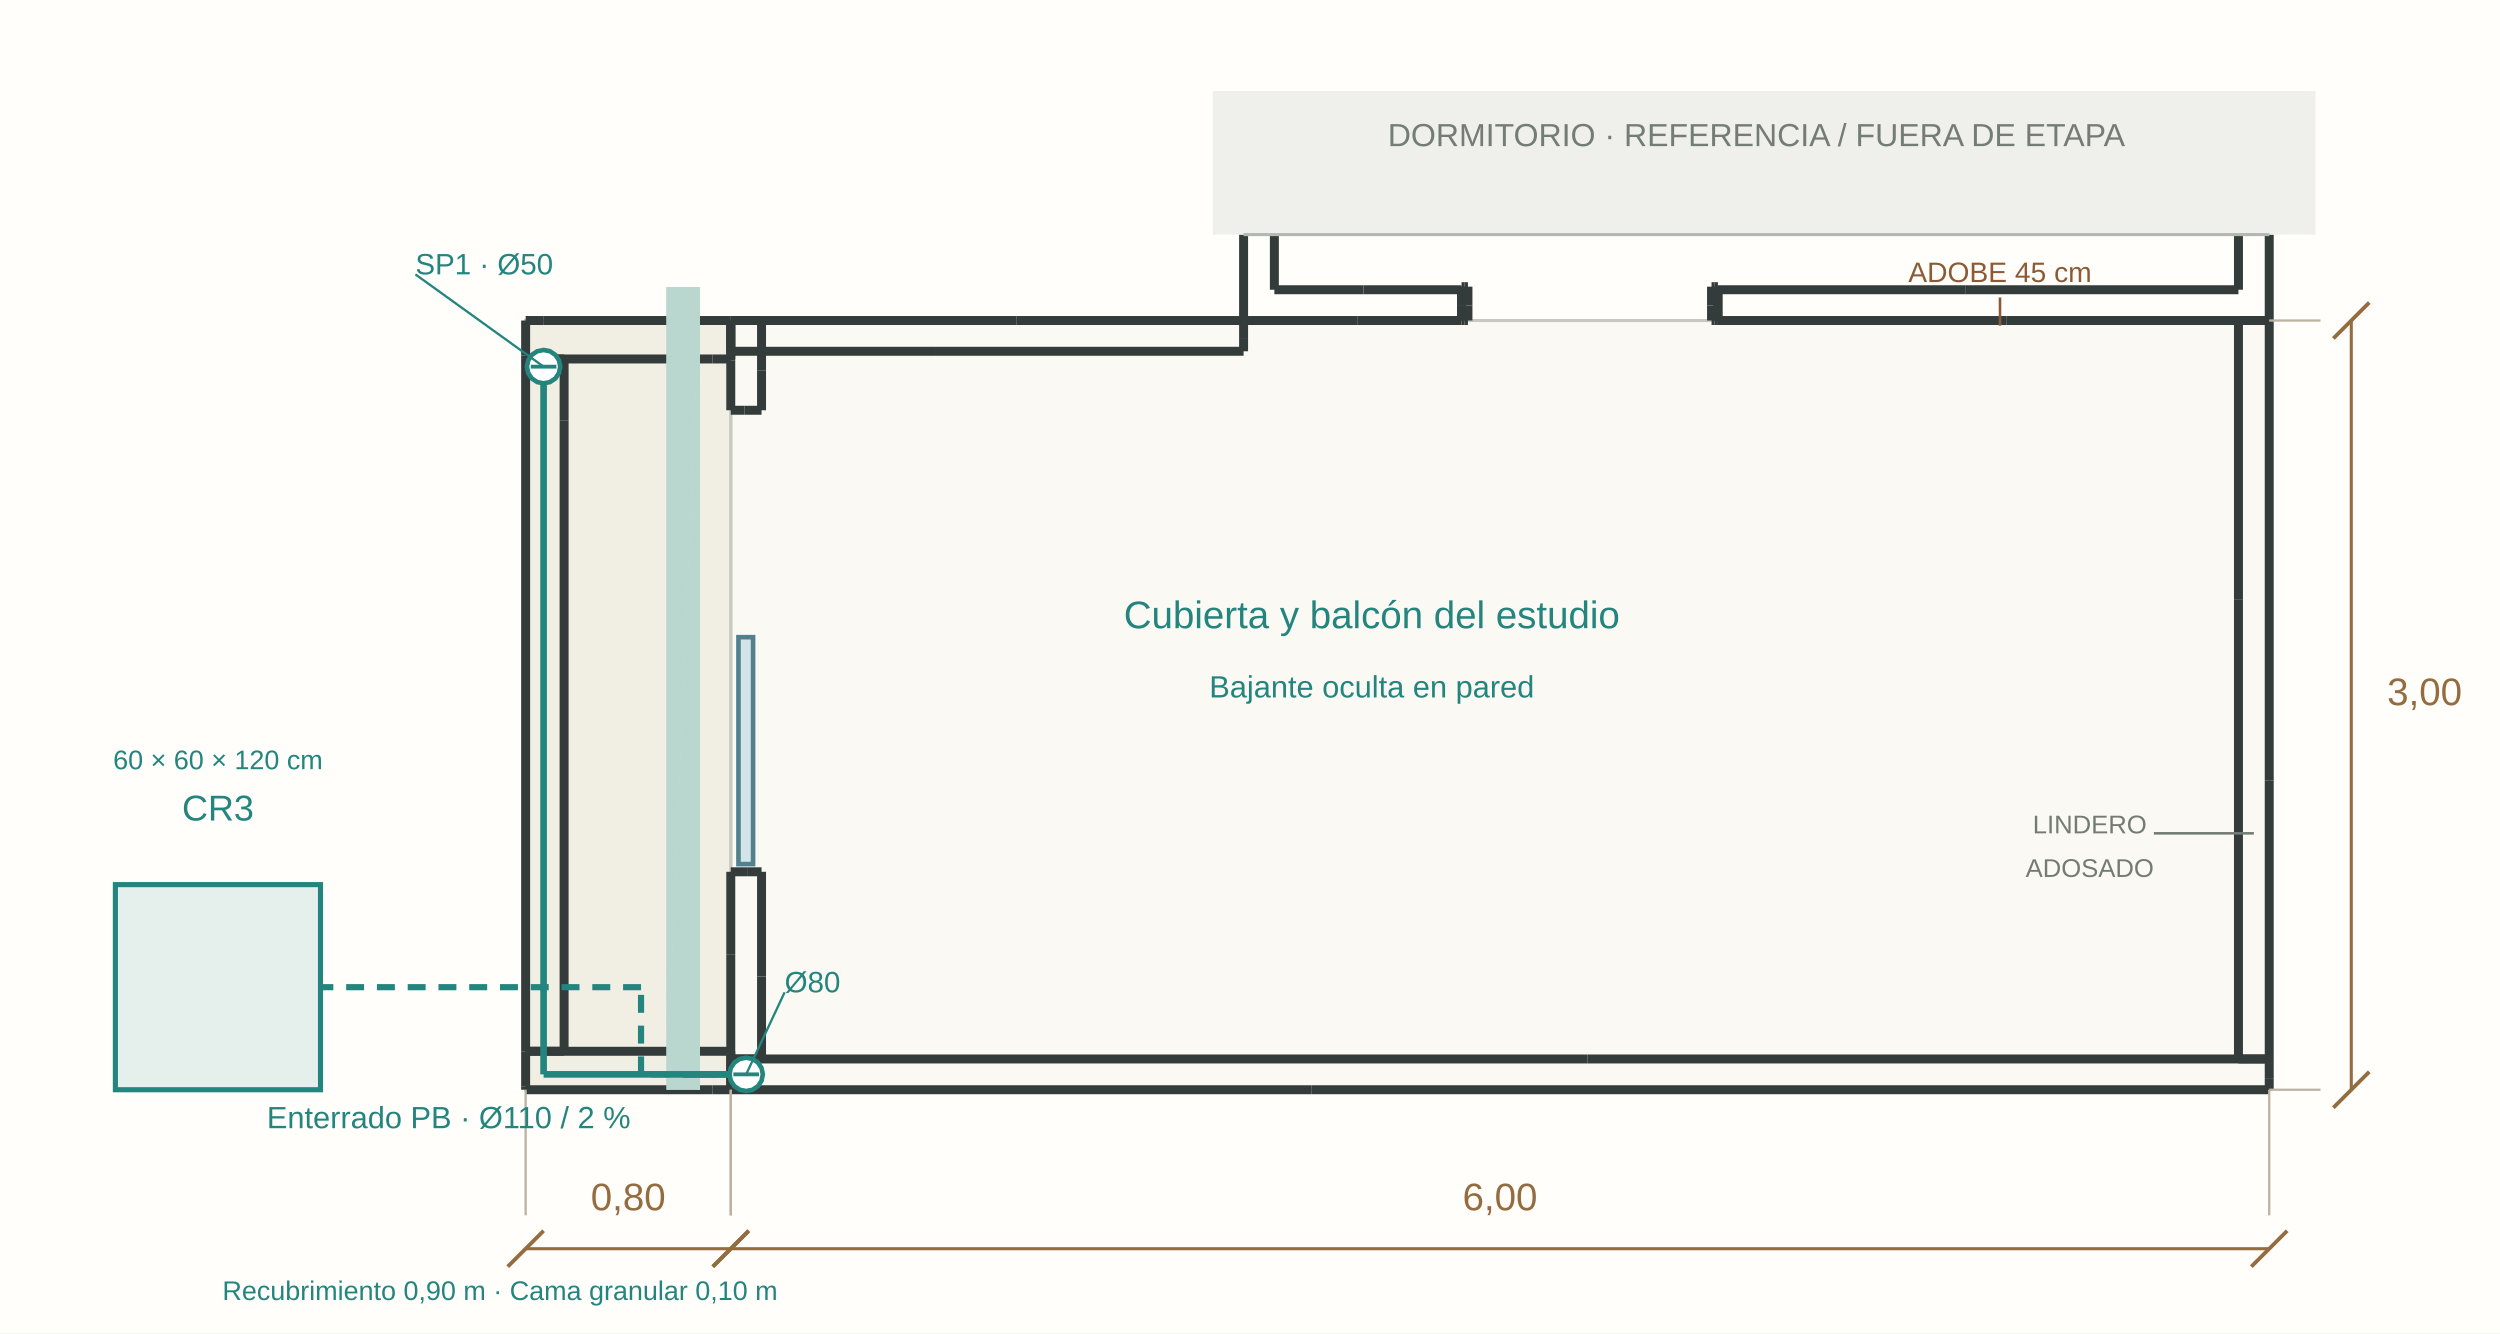
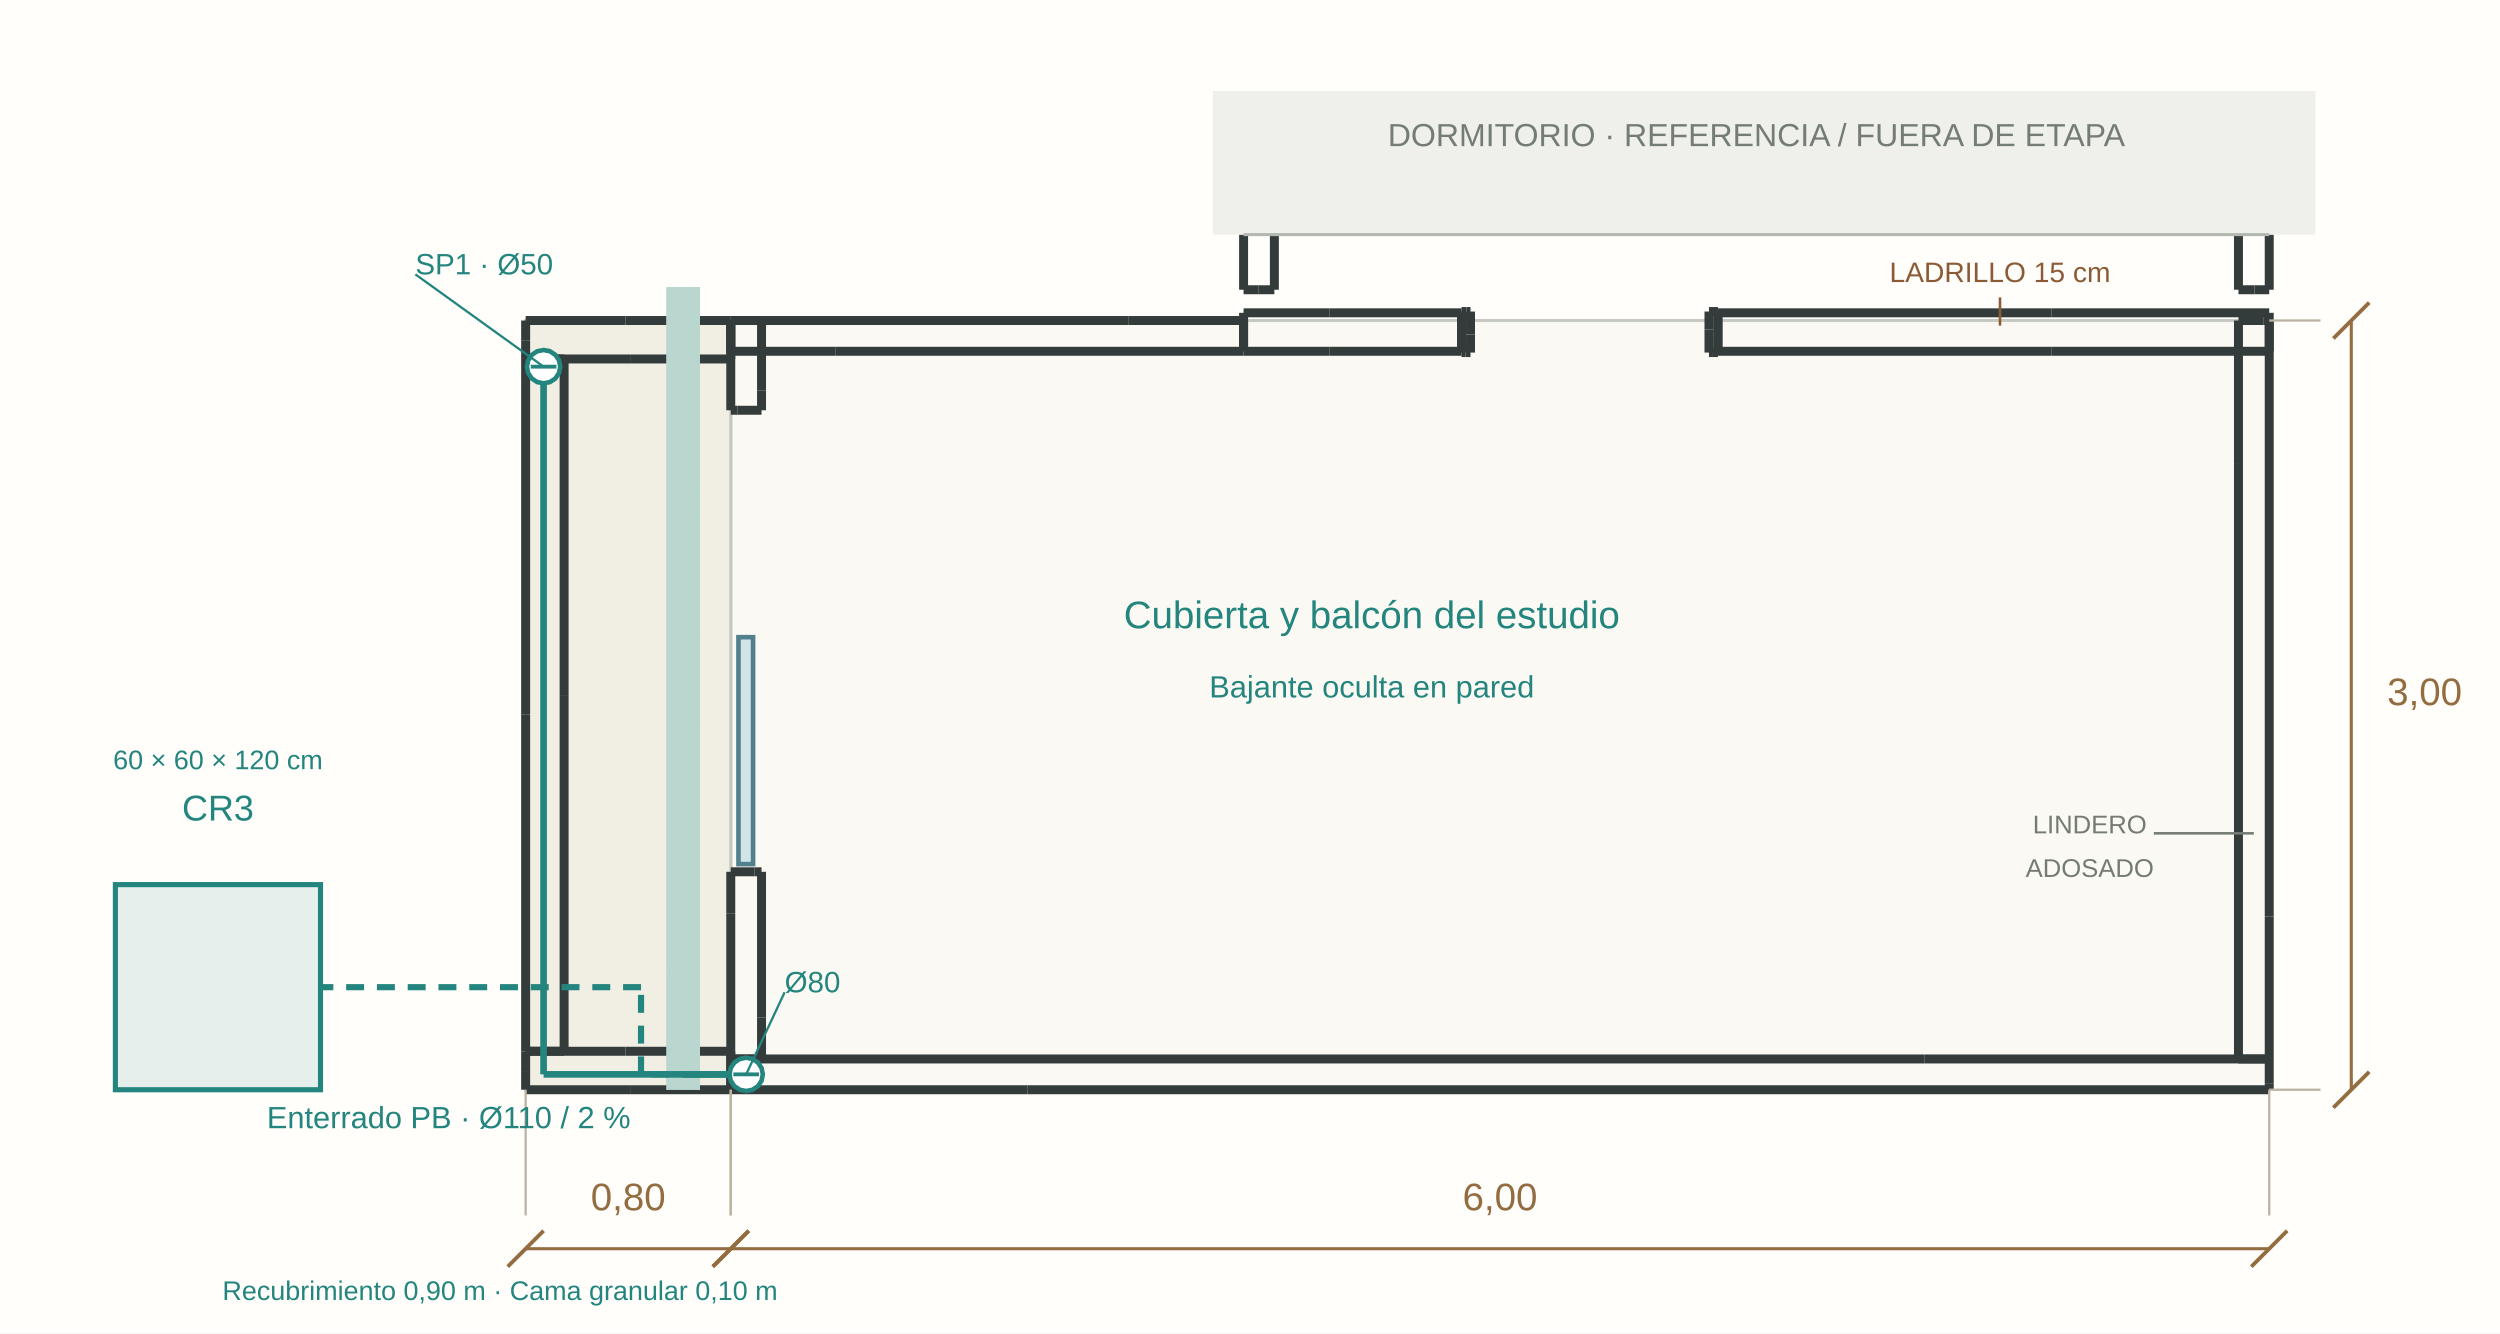
<svg xmlns="http://www.w3.org/2000/svg" viewBox="0 0 780.0 416.0" role="img" aria-label="Estudio y balcón · Lluvia y bajante hasta CR3">
  <rect width="100%" height="100%" fill="#fffefb" />
  <polygon points="228.0,340.0 708.0,340.0 708.0,100.0 228.0,100.0" fill="#fbf9f3" stroke="#c7c9c3" stroke-width="0.96" />
  <polygon points="164.0,340.0 228.0,340.0 228.0,100.0 164.0,100.0" fill="#f1eee4" stroke="#c7c9c3" stroke-width="0.96" />
-   <polyline points="456.0,95.429 456.0,90.4" fill="none" stroke="#343c3b" stroke-width="2.8" />
-   <polyline points="456.0,100.0 456.0,95.429" fill="none" stroke="#343c3b" stroke-width="2.8" />
-   <polyline points="456.0,90.4 425.41,90.4" fill="none" stroke="#343c3b" stroke-width="2.8" />
-   <polyline points="425.41,90.4 397.6,90.4" fill="none" stroke="#343c3b" stroke-width="2.8" />
-   <polyline points="456.0,100.0 423.619,100.0" fill="none" stroke="#343c3b" stroke-width="2.8" />
-   <polyline points="423.619,100.0 388.0,100.0" fill="none" stroke="#343c3b" stroke-width="2.8" />
+   <polyline points="397.6,90.4 392.571,90.4" fill="none" stroke="#343c3b" stroke-width="2.8" />
+   <polyline points="392.571,90.4 388.0,90.4" fill="none" stroke="#343c3b" stroke-width="2.8" />
+   <polyline points="388.0,-253.857 388.0,-312.0" fill="none" stroke="#343c3b" stroke-width="2.8" />
+   <polyline points="388.0,-238.0 388.0,-253.857" fill="none" stroke="#343c3b" stroke-width="2.8" />
+   <polyline points="388.0,49.229 388.0,38.0" fill="none" stroke="#343c3b" stroke-width="2.8" />
+   <polyline points="388.0,90.4 388.0,49.229" fill="none" stroke="#343c3b" stroke-width="2.8" />
  <polyline points="397.6,-253.857 397.6,-312.0" fill="none" stroke="#343c3b" stroke-width="2.8" />
  <polyline points="397.6,-238.0 397.6,-253.857" fill="none" stroke="#343c3b" stroke-width="2.8" />
  <polyline points="397.6,49.229 397.6,38.0" fill="none" stroke="#343c3b" stroke-width="2.8" />
  <polyline points="397.6,90.4 397.6,49.229" fill="none" stroke="#343c3b" stroke-width="2.8" />
+   <polyline points="395.326,38.0 388.0,38.0" fill="none" stroke="#343c3b" stroke-width="2.8" />
+   <polyline points="397.6,38.0 395.326,38.0" fill="none" stroke="#343c3b" stroke-width="2.8" />
  <polyline points="393.029,-312.0 388.0,-312.0" fill="none" stroke="#343c3b" stroke-width="2.8" />
  <polyline points="397.6,-312.0 393.029,-312.0" fill="none" stroke="#343c3b" stroke-width="2.8" />
-   <polyline points="388.0,-253.857 388.0,-312.0" fill="none" stroke="#343c3b" stroke-width="2.8" />
-   <polyline points="388.0,-238.0 388.0,-253.857" fill="none" stroke="#343c3b" stroke-width="2.8" />
-   <polyline points="388.0,51.286 388.0,38.0" fill="none" stroke="#343c3b" stroke-width="2.8" />
-   <polyline points="388.0,100.0 388.0,51.286" fill="none" stroke="#343c3b" stroke-width="2.8" />
  <polyline points="390.274,-238.0 388.0,-238.0" fill="none" stroke="#343c3b" stroke-width="2.8" />
  <polyline points="397.6,-238.0 390.274,-238.0" fill="none" stroke="#343c3b" stroke-width="2.8" />
-   <polyline points="395.326,38.0 388.0,38.0" fill="none" stroke="#343c3b" stroke-width="2.8" />
-   <polyline points="397.6,38.0 395.326,38.0" fill="none" stroke="#343c3b" stroke-width="2.8" />
-   <polyline points="393.029,-384.0 388.0,-384.0" fill="none" stroke="#343c3b" stroke-width="2.8" />
-   <polyline points="397.6,-384.0 393.029,-384.0" fill="none" stroke="#343c3b" stroke-width="2.8" />
-   <polyline points="397.6,-384.0 397.6,-460.686" fill="none" stroke="#343c3b" stroke-width="2.8" />
-   <polyline points="397.6,-460.686 397.6,-530.4" fill="none" stroke="#343c3b" stroke-width="2.8" />
-   <polyline points="555.162,-530.4 397.6,-530.4" fill="none" stroke="#343c3b" stroke-width="2.8" />
-   <polyline points="698.4,-530.4 555.162,-530.4" fill="none" stroke="#343c3b" stroke-width="2.8" />
+   <polyline points="703.429,90.4 698.4,90.4" fill="none" stroke="#343c3b" stroke-width="2.8" />
+   <polyline points="708.0,90.4 703.429,90.4" fill="none" stroke="#343c3b" stroke-width="2.8" />
+   <polyline points="708.0,90.4 708.0,-239.81" fill="none" stroke="#343c3b" stroke-width="2.8" />
+   <polyline points="708.0,-239.81 708.0,-540.0" fill="none" stroke="#343c3b" stroke-width="2.8" />
  <polyline points="698.4,90.4 698.4,-205.219" fill="none" stroke="#343c3b" stroke-width="2.8" />
  <polyline points="698.4,-205.219 698.4,-530.4" fill="none" stroke="#343c3b" stroke-width="2.8" />
-   <polyline points="698.4,90.4 613.333,90.4" fill="none" stroke="#343c3b" stroke-width="2.8" />
-   <polyline points="613.333,90.4 536.0,90.4" fill="none" stroke="#343c3b" stroke-width="2.8" />
-   <polyline points="536.0,94.971 536.0,90.4" fill="none" stroke="#343c3b" stroke-width="2.8" />
-   <polyline points="536.0,100.0 536.0,94.971" fill="none" stroke="#343c3b" stroke-width="2.8" />
-   <polyline points="708.0,100.0 626.095,100.0" fill="none" stroke="#343c3b" stroke-width="2.8" />
-   <polyline points="626.095,100.0 536.0,100.0" fill="none" stroke="#343c3b" stroke-width="2.8" />
-   <polyline points="708.0,-235.238 708.0,-540.0" fill="none" stroke="#343c3b" stroke-width="2.8" />
-   <polyline points="708.0,100.0 708.0,-235.238" fill="none" stroke="#343c3b" stroke-width="2.8" />
  <polyline points="388.0,-540.0 555.619,-540.0" fill="none" stroke="#343c3b" stroke-width="2.8" />
  <polyline points="708.0,-540.0 555.619,-540.0" fill="none" stroke="#343c3b" stroke-width="2.8" />
+   <polyline points="698.4,-530.4 555.162,-530.4" fill="none" stroke="#343c3b" stroke-width="2.8" />
+   <polyline points="555.162,-530.4 397.6,-530.4" fill="none" stroke="#343c3b" stroke-width="2.8" />
+   <polyline points="388.0,-458.286 388.0,-540.0" fill="none" stroke="#343c3b" stroke-width="2.8" />
  <polyline points="388.0,-384.0 388.0,-458.286" fill="none" stroke="#343c3b" stroke-width="2.8" />
-   <polyline points="388.0,-458.286 388.0,-540.0" fill="none" stroke="#343c3b" stroke-width="2.8" />
-   <polyline points="456.0,95.313 456.0,89.44" fill="none" stroke="#343c3b" stroke-width="2.8" />
-   <polyline points="456.0,100.0 456.0,95.313" fill="none" stroke="#343c3b" stroke-width="2.8" />
-   <polyline points="458.0,95.313 458.0,89.44" fill="none" stroke="#343c3b" stroke-width="2.8" />
-   <polyline points="458.0,100.0 458.0,95.313" fill="none" stroke="#343c3b" stroke-width="2.8" />
-   <polyline points="458.0,100.0 456.888,100.0" fill="none" stroke="#343c3b" stroke-width="2.8" />
-   <polyline points="456.888,100.0 456.0,100.0" fill="none" stroke="#343c3b" stroke-width="2.8" />
-   <polyline points="458.0,89.44 456.888,89.44" fill="none" stroke="#343c3b" stroke-width="2.8" />
-   <polyline points="456.888,89.44 456.0,89.44" fill="none" stroke="#343c3b" stroke-width="2.8" />
-   <polyline points="534.0,95.313 534.0,89.44" fill="none" stroke="#343c3b" stroke-width="2.8" />
-   <polyline points="534.0,100.0 534.0,95.313" fill="none" stroke="#343c3b" stroke-width="2.8" />
-   <polyline points="536.0,95.313 536.0,89.44" fill="none" stroke="#343c3b" stroke-width="2.8" />
-   <polyline points="536.0,100.0 536.0,95.313" fill="none" stroke="#343c3b" stroke-width="2.8" />
-   <polyline points="536.0,100.0 534.888,100.0" fill="none" stroke="#343c3b" stroke-width="2.8" />
-   <polyline points="534.888,100.0 534.0,100.0" fill="none" stroke="#343c3b" stroke-width="2.8" />
-   <polyline points="536.0,89.44 534.888,89.44" fill="none" stroke="#343c3b" stroke-width="2.8" />
-   <polyline points="534.888,89.44 534.0,89.44" fill="none" stroke="#343c3b" stroke-width="2.8" />
-   <polyline points="176.0,328.0 174.938,328.0" fill="none" stroke="#343c3b" stroke-width="2.8" />
-   <polyline points="174.938,328.0 164.0,328.0" fill="none" stroke="#343c3b" stroke-width="2.8" />
-   <polyline points="176.0,112.0 176.0,131.115" fill="none" stroke="#343c3b" stroke-width="2.8" />
-   <polyline points="176.0,131.115 176.0,328.0" fill="none" stroke="#343c3b" stroke-width="2.8" />
-   <polyline points="164.0,112.0 165.062,112.0" fill="none" stroke="#343c3b" stroke-width="2.8" />
-   <polyline points="165.062,112.0 176.0,112.0" fill="none" stroke="#343c3b" stroke-width="2.8" />
-   <polyline points="164.0,328.0 164.0,308.885" fill="none" stroke="#343c3b" stroke-width="2.8" />
-   <polyline points="164.0,308.885 164.0,112.0" fill="none" stroke="#343c3b" stroke-width="2.8" />
-   <polyline points="228.0,340.0 222.336,340.0" fill="none" stroke="#343c3b" stroke-width="2.8" />
-   <polyline points="222.336,340.0 164.0,340.0" fill="none" stroke="#343c3b" stroke-width="2.8" />
-   <polyline points="228.0,328.0 228.0,329.062" fill="none" stroke="#343c3b" stroke-width="2.8" />
-   <polyline points="228.0,329.062 228.0,340.0" fill="none" stroke="#343c3b" stroke-width="2.8" />
-   <polyline points="164.0,328.0 169.664,328.0" fill="none" stroke="#343c3b" stroke-width="2.8" />
-   <polyline points="169.664,328.0 228.0,328.0" fill="none" stroke="#343c3b" stroke-width="2.8" />
-   <polyline points="164.0,340.0 164.0,338.938" fill="none" stroke="#343c3b" stroke-width="2.8" />
-   <polyline points="164.0,338.938 164.0,328.0" fill="none" stroke="#343c3b" stroke-width="2.8" />
-   <polyline points="228.0,112.0 222.336,112.0" fill="none" stroke="#343c3b" stroke-width="2.8" />
-   <polyline points="222.336,112.0 164.0,112.0" fill="none" stroke="#343c3b" stroke-width="2.8" />
-   <polyline points="228.0,100.0 228.0,101.062" fill="none" stroke="#343c3b" stroke-width="2.8" />
-   <polyline points="228.0,101.062 228.0,112.0" fill="none" stroke="#343c3b" stroke-width="2.8" />
-   <polyline points="164.0,100.0 169.664,100.0" fill="none" stroke="#343c3b" stroke-width="2.8" />
-   <polyline points="169.664,100.0 228.0,100.0" fill="none" stroke="#343c3b" stroke-width="2.8" />
-   <polyline points="164.0,112.0 164.0,110.938" fill="none" stroke="#343c3b" stroke-width="2.8" />
-   <polyline points="164.0,110.938 164.0,100.0" fill="none" stroke="#343c3b" stroke-width="2.8" />
-   <polyline points="708.0,340.0 409.132,340.0" fill="none" stroke="#343c3b" stroke-width="2.8" />
-   <polyline points="409.132,340.0 228.0,340.0" fill="none" stroke="#343c3b" stroke-width="2.8" />
-   <polyline points="708.0,330.4 708.0,336.377" fill="none" stroke="#343c3b" stroke-width="2.8" />
-   <polyline points="708.0,336.377 708.0,340.0" fill="none" stroke="#343c3b" stroke-width="2.8" />
-   <polyline points="228.0,330.4 495.25,330.4" fill="none" stroke="#343c3b" stroke-width="2.8" />
-   <polyline points="495.25,330.4 708.0,330.4" fill="none" stroke="#343c3b" stroke-width="2.8" />
-   <polyline points="228.0,340.0 228.0,334.655" fill="none" stroke="#343c3b" stroke-width="2.8" />
-   <polyline points="228.0,334.655 228.0,330.4" fill="none" stroke="#343c3b" stroke-width="2.8" />
-   <polyline points="708.0,330.4 702.023,330.4" fill="none" stroke="#343c3b" stroke-width="2.8" />
-   <polyline points="702.023,330.4 698.4,330.4" fill="none" stroke="#343c3b" stroke-width="2.8" />
-   <polyline points="708.0,100.0 708.0,243.457" fill="none" stroke="#343c3b" stroke-width="2.8" />
-   <polyline points="708.0,243.457 708.0,330.4" fill="none" stroke="#343c3b" stroke-width="2.8" />
-   <polyline points="698.4,100.0 704.377,100.0" fill="none" stroke="#343c3b" stroke-width="2.8" />
-   <polyline points="704.377,100.0 708.0,100.0" fill="none" stroke="#343c3b" stroke-width="2.8" />
-   <polyline points="698.4,330.4 698.4,186.943" fill="none" stroke="#343c3b" stroke-width="2.8" />
-   <polyline points="698.4,186.943 698.4,100.0" fill="none" stroke="#343c3b" stroke-width="2.8" />
-   <polyline points="237.6,330.4 232.228,330.4" fill="none" stroke="#343c3b" stroke-width="2.8" />
-   <polyline points="232.228,330.4 228.0,330.4" fill="none" stroke="#343c3b" stroke-width="2.8" />
-   <polyline points="237.6,272.0 237.6,304.682" fill="none" stroke="#343c3b" stroke-width="2.8" />
-   <polyline points="237.6,304.682 237.6,330.4" fill="none" stroke="#343c3b" stroke-width="2.8" />
-   <polyline points="228.0,272.0 233.345,272.0" fill="none" stroke="#343c3b" stroke-width="2.8" />
-   <polyline points="233.345,272.0 237.6,272.0" fill="none" stroke="#343c3b" stroke-width="2.8" />
-   <polyline points="228.0,330.4 228.0,297.885" fill="none" stroke="#343c3b" stroke-width="2.8" />
-   <polyline points="228.0,297.885 228.0,272.0" fill="none" stroke="#343c3b" stroke-width="2.8" />
-   <polyline points="237.6,128.0 232.228,128.0" fill="none" stroke="#343c3b" stroke-width="2.8" />
-   <polyline points="232.228,128.0 228.0,128.0" fill="none" stroke="#343c3b" stroke-width="2.8" />
-   <polyline points="237.6,100.0 237.6,115.669" fill="none" stroke="#343c3b" stroke-width="2.8" />
-   <polyline points="237.6,115.669 237.6,128.0" fill="none" stroke="#343c3b" stroke-width="2.8" />
-   <polyline points="228.0,100.0 233.345,100.0" fill="none" stroke="#343c3b" stroke-width="2.8" />
-   <polyline points="233.345,100.0 237.6,100.0" fill="none" stroke="#343c3b" stroke-width="2.8" />
-   <polyline points="228.0,128.0 228.0,112.41" fill="none" stroke="#343c3b" stroke-width="2.8" />
-   <polyline points="228.0,112.41 228.0,100.0" fill="none" stroke="#343c3b" stroke-width="2.8" />
-   <polyline points="388.0,109.6 292.026,109.6" fill="none" stroke="#343c3b" stroke-width="2.8" />
-   <polyline points="292.026,109.6 228.0,109.6" fill="none" stroke="#343c3b" stroke-width="2.8" />
-   <polyline points="388.0,100.0 388.0,105.758" fill="none" stroke="#343c3b" stroke-width="2.8" />
-   <polyline points="388.0,105.758 388.0,109.6" fill="none" stroke="#343c3b" stroke-width="2.8" />
-   <polyline points="228.0,100.0 317.083,100.0" fill="none" stroke="#343c3b" stroke-width="2.8" />
-   <polyline points="317.083,100.0 388.0,100.0" fill="none" stroke="#343c3b" stroke-width="2.8" />
-   <polyline points="228.0,109.6 228.0,104.255" fill="none" stroke="#343c3b" stroke-width="2.8" />
-   <polyline points="228.0,104.255 228.0,100.0" fill="none" stroke="#343c3b" stroke-width="2.8" />
+   <polyline points="397.6,-460.686 397.6,-530.4" fill="none" stroke="#343c3b" stroke-width="2.8" />
+   <polyline points="397.6,-384.0 397.6,-460.686" fill="none" stroke="#343c3b" stroke-width="2.8" />
+   <polyline points="392.571,-384.0 388.0,-384.0" fill="none" stroke="#343c3b" stroke-width="2.8" />
+   <polyline points="397.6,-384.0 392.571,-384.0" fill="none" stroke="#343c3b" stroke-width="2.8" />
+   <polyline points="388.0,105.677 388.0,97.6" fill="none" stroke="#343c3b" stroke-width="2.8" />
+   <polyline points="388.0,109.6 388.0,105.677" fill="none" stroke="#343c3b" stroke-width="2.8" />
+   <polyline points="456.0,109.6 414.884,109.6" fill="none" stroke="#343c3b" stroke-width="2.8" />
+   <polyline points="414.884,109.6 388.0,109.6" fill="none" stroke="#343c3b" stroke-width="2.8" />
+   <polyline points="640.0,109.6 536.0,109.6" fill="none" stroke="#343c3b" stroke-width="2.8" />
+   <polyline points="708.0,109.6 640.0,109.6" fill="none" stroke="#343c3b" stroke-width="2.8" />
+   <polyline points="456.0,97.6 414.884,97.6" fill="none" stroke="#343c3b" stroke-width="2.8" />
+   <polyline points="414.884,97.6 388.0,97.6" fill="none" stroke="#343c3b" stroke-width="2.8" />
+   <polyline points="536.0,97.6 640.0,97.6" fill="none" stroke="#343c3b" stroke-width="2.8" />
+   <polyline points="708.0,97.6 640.0,97.6" fill="none" stroke="#343c3b" stroke-width="2.8" />
+   <polyline points="456.0,109.6 456.0,102.344" fill="none" stroke="#343c3b" stroke-width="2.8" />
+   <polyline points="456.0,102.344 456.0,97.6" fill="none" stroke="#343c3b" stroke-width="2.8" />
+   <polyline points="536.0,109.6 536.0,102.344" fill="none" stroke="#343c3b" stroke-width="2.8" />
+   <polyline points="536.0,102.344 536.0,97.6" fill="none" stroke="#343c3b" stroke-width="2.8" />
+   <polyline points="708.0,105.677 708.0,97.6" fill="none" stroke="#343c3b" stroke-width="2.8" />
+   <polyline points="708.0,109.6 708.0,105.677" fill="none" stroke="#343c3b" stroke-width="2.8" />
+   <polyline points="458.8,110.0 457.236,110.0" fill="none" stroke="#343c3b" stroke-width="2.8" />
+   <polyline points="457.236,110.0 456.0,110.0" fill="none" stroke="#343c3b" stroke-width="2.8" />
+   <polyline points="458.8,97.2 458.8,104.349" fill="none" stroke="#343c3b" stroke-width="2.8" />
+   <polyline points="458.8,104.349 458.8,110.0" fill="none" stroke="#343c3b" stroke-width="2.8" />
+   <polyline points="456.0,97.2 457.564,97.2" fill="none" stroke="#343c3b" stroke-width="2.8" />
+   <polyline points="457.564,97.2 458.8,97.2" fill="none" stroke="#343c3b" stroke-width="2.8" />
+   <polyline points="456.0,110.0 456.0,102.851" fill="none" stroke="#343c3b" stroke-width="2.8" />
+   <polyline points="456.0,102.851 456.0,97.2" fill="none" stroke="#343c3b" stroke-width="2.8" />
+   <polyline points="536.0,110.0 534.436,110.0" fill="none" stroke="#343c3b" stroke-width="2.8" />
+   <polyline points="534.436,110.0 533.2,110.0" fill="none" stroke="#343c3b" stroke-width="2.8" />
+   <polyline points="536.0,97.2 536.0,104.349" fill="none" stroke="#343c3b" stroke-width="2.8" />
+   <polyline points="536.0,104.349 536.0,110.0" fill="none" stroke="#343c3b" stroke-width="2.8" />
+   <polyline points="533.2,97.2 534.764,97.2" fill="none" stroke="#343c3b" stroke-width="2.8" />
+   <polyline points="534.764,97.2 536.0,97.2" fill="none" stroke="#343c3b" stroke-width="2.8" />
+   <polyline points="533.2,110.0 533.2,102.851" fill="none" stroke="#343c3b" stroke-width="2.8" />
+   <polyline points="533.2,102.851 533.2,97.2" fill="none" stroke="#343c3b" stroke-width="2.8" />
+   <polyline points="176.0,328.0 170.159,328.0" fill="none" stroke="#343c3b" stroke-width="2.8" />
+   <polyline points="170.159,328.0 164.0,328.0" fill="none" stroke="#343c3b" stroke-width="2.8" />
+   <polyline points="176.0,112.0 176.0,217.133" fill="none" stroke="#343c3b" stroke-width="2.8" />
+   <polyline points="176.0,217.133 176.0,328.0" fill="none" stroke="#343c3b" stroke-width="2.8" />
+   <polyline points="164.0,112.0 169.841,112.0" fill="none" stroke="#343c3b" stroke-width="2.8" />
+   <polyline points="169.841,112.0 176.0,112.0" fill="none" stroke="#343c3b" stroke-width="2.8" />
+   <polyline points="164.0,328.0 164.0,222.867" fill="none" stroke="#343c3b" stroke-width="2.8" />
+   <polyline points="164.0,222.867 164.0,112.0" fill="none" stroke="#343c3b" stroke-width="2.8" />
+   <polyline points="228.0,340.0 196.85,340.0" fill="none" stroke="#343c3b" stroke-width="2.8" />
+   <polyline points="196.85,340.0 164.0,340.0" fill="none" stroke="#343c3b" stroke-width="2.8" />
+   <polyline points="228.0,328.0 228.0,333.841" fill="none" stroke="#343c3b" stroke-width="2.8" />
+   <polyline points="228.0,333.841 228.0,340.0" fill="none" stroke="#343c3b" stroke-width="2.8" />
+   <polyline points="164.0,328.0 195.15,328.0" fill="none" stroke="#343c3b" stroke-width="2.8" />
+   <polyline points="195.15,328.0 228.0,328.0" fill="none" stroke="#343c3b" stroke-width="2.8" />
+   <polyline points="164.0,340.0 164.0,334.159" fill="none" stroke="#343c3b" stroke-width="2.8" />
+   <polyline points="164.0,334.159 164.0,328.0" fill="none" stroke="#343c3b" stroke-width="2.8" />
+   <polyline points="228.0,112.0 196.85,112.0" fill="none" stroke="#343c3b" stroke-width="2.8" />
+   <polyline points="196.85,112.0 164.0,112.0" fill="none" stroke="#343c3b" stroke-width="2.8" />
+   <polyline points="228.0,100.0 228.0,105.841" fill="none" stroke="#343c3b" stroke-width="2.8" />
+   <polyline points="228.0,105.841 228.0,112.0" fill="none" stroke="#343c3b" stroke-width="2.8" />
+   <polyline points="164.0,100.0 195.15,100.0" fill="none" stroke="#343c3b" stroke-width="2.8" />
+   <polyline points="195.15,100.0 228.0,100.0" fill="none" stroke="#343c3b" stroke-width="2.8" />
+   <polyline points="164.0,112.0 164.0,106.159" fill="none" stroke="#343c3b" stroke-width="2.8" />
+   <polyline points="164.0,106.159 164.0,100.0" fill="none" stroke="#343c3b" stroke-width="2.8" />
+   <polyline points="708.0,340.0 320.632,340.0" fill="none" stroke="#343c3b" stroke-width="2.8" />
+   <polyline points="320.632,340.0 228.0,340.0" fill="none" stroke="#343c3b" stroke-width="2.8" />
+   <polyline points="708.0,330.4 708.0,338.147" fill="none" stroke="#343c3b" stroke-width="2.8" />
+   <polyline points="708.0,338.147 708.0,340.0" fill="none" stroke="#343c3b" stroke-width="2.8" />
+   <polyline points="228.0,330.4 600.516,330.4" fill="none" stroke="#343c3b" stroke-width="2.8" />
+   <polyline points="600.516,330.4 708.0,330.4" fill="none" stroke="#343c3b" stroke-width="2.8" />
+   <polyline points="228.0,340.0 228.0,332.55" fill="none" stroke="#343c3b" stroke-width="2.8" />
+   <polyline points="228.0,332.55 228.0,330.4" fill="none" stroke="#343c3b" stroke-width="2.8" />
+   <polyline points="708.0,330.4 700.253,330.4" fill="none" stroke="#343c3b" stroke-width="2.8" />
+   <polyline points="700.253,330.4 698.4,330.4" fill="none" stroke="#343c3b" stroke-width="2.8" />
+   <polyline points="708.0,100.0 708.0,285.937" fill="none" stroke="#343c3b" stroke-width="2.8" />
+   <polyline points="708.0,285.937 708.0,330.4" fill="none" stroke="#343c3b" stroke-width="2.8" />
+   <polyline points="698.4,100.0 706.147,100.0" fill="none" stroke="#343c3b" stroke-width="2.8" />
+   <polyline points="706.147,100.0 708.0,100.0" fill="none" stroke="#343c3b" stroke-width="2.8" />
+   <polyline points="698.4,330.4 698.4,144.463" fill="none" stroke="#343c3b" stroke-width="2.8" />
+   <polyline points="698.4,144.463 698.4,100.0" fill="none" stroke="#343c3b" stroke-width="2.8" />
+   <polyline points="237.6,330.4 230.137,330.4" fill="none" stroke="#343c3b" stroke-width="2.8" />
+   <polyline points="230.137,330.4 228.0,330.4" fill="none" stroke="#343c3b" stroke-width="2.8" />
+   <polyline points="237.6,272.0 237.6,317.4" fill="none" stroke="#343c3b" stroke-width="2.8" />
+   <polyline points="237.6,317.4 237.6,330.4" fill="none" stroke="#343c3b" stroke-width="2.8" />
+   <polyline points="228.0,272.0 235.45,272.0" fill="none" stroke="#343c3b" stroke-width="2.8" />
+   <polyline points="235.45,272.0 237.6,272.0" fill="none" stroke="#343c3b" stroke-width="2.8" />
+   <polyline points="228.0,330.4 228.0,285.077" fill="none" stroke="#343c3b" stroke-width="2.8" />
+   <polyline points="228.0,285.077 228.0,272.0" fill="none" stroke="#343c3b" stroke-width="2.8" />
+   <polyline points="237.6,128.0 230.137,128.0" fill="none" stroke="#343c3b" stroke-width="2.8" />
+   <polyline points="230.137,128.0 228.0,128.0" fill="none" stroke="#343c3b" stroke-width="2.8" />
+   <polyline points="237.6,100.0 237.6,121.767" fill="none" stroke="#343c3b" stroke-width="2.8" />
+   <polyline points="237.6,121.767 237.6,128.0" fill="none" stroke="#343c3b" stroke-width="2.8" />
+   <polyline points="228.0,100.0 235.45,100.0" fill="none" stroke="#343c3b" stroke-width="2.8" />
+   <polyline points="235.45,100.0 237.6,100.0" fill="none" stroke="#343c3b" stroke-width="2.8" />
+   <polyline points="228.0,128.0 228.0,106.27" fill="none" stroke="#343c3b" stroke-width="2.8" />
+   <polyline points="228.0,106.27 228.0,100.0" fill="none" stroke="#343c3b" stroke-width="2.8" />
+   <polyline points="388.0,109.6 260.605,109.6" fill="none" stroke="#343c3b" stroke-width="2.8" />
+   <polyline points="260.605,109.6 228.0,109.6" fill="none" stroke="#343c3b" stroke-width="2.8" />
+   <polyline points="388.0,100.0 388.0,107.644" fill="none" stroke="#343c3b" stroke-width="2.8" />
+   <polyline points="388.0,107.644 388.0,109.6" fill="none" stroke="#343c3b" stroke-width="2.8" />
+   <polyline points="228.0,100.0 352.172,100.0" fill="none" stroke="#343c3b" stroke-width="2.8" />
+   <polyline points="352.172,100.0 388.0,100.0" fill="none" stroke="#343c3b" stroke-width="2.8" />
+   <polyline points="228.0,109.6 228.0,102.15" fill="none" stroke="#343c3b" stroke-width="2.8" />
+   <polyline points="228.0,102.15 228.0,100.0" fill="none" stroke="#343c3b" stroke-width="2.8" />
  <polygon points="230.4,269.6 234.96,269.6 234.96,198.8 230.4,198.8" fill="#d1e4e7" stroke="#52818d" stroke-width="1.44" />
  <polygon points="0.0,73.2 780.0,73.2 780.0,0.0 0.0,0.0" fill="#fffefb" stroke="none" stroke-width="0" />
  <polygon points="378.4,73.2 722.4,73.2 722.4,28.4 378.4,28.4" fill="#eff0ec" stroke="none" stroke-width="0" />
  <text x="548.0" y="45.6" font-family="Arial,sans-serif" font-size="10.0" fill="#747c76" text-anchor="middle">DORMITORIO · REFERENCIA / FUERA DE ETAPA</text>
  <polyline points="388.0,73.2 708.0,73.2" fill="none" stroke="#b2b7b0" stroke-width="0.96" />
  <polyline points="228.0,340.0 228.0,379.2" fill="none" stroke="#bdb3a4" stroke-width="0.72" data-plan-dimensions="true" />
  <polyline points="708.0,340.0 708.0,379.2" fill="none" stroke="#bdb3a4" stroke-width="0.72" data-plan-dimensions="true" />
  <polyline points="228.0,389.6 708.0,389.6" fill="none" stroke="#936c40" stroke-width="0.96" data-plan-dimensions="true" />
  <polyline points="222.4,395.2 233.6,384.0" fill="none" stroke="#936c40" stroke-width="1.2" data-plan-dimensions="true" />
  <polyline points="702.4,395.2 713.6,384.0" fill="none" stroke="#936c40" stroke-width="1.2" data-plan-dimensions="true" />
  <text x="468.0" y="377.6" font-family="Arial,sans-serif" font-size="12.0" fill="#936c40" text-anchor="middle" data-plan-dimensions="true">6,00</text>
  <polyline points="708.0,340.0 724.0,340.0" fill="none" stroke="#bdb3a4" stroke-width="0.72" data-plan-dimensions="true" />
  <polyline points="708.0,100.0 724.0,100.0" fill="none" stroke="#bdb3a4" stroke-width="0.72" data-plan-dimensions="true" />
  <polyline points="733.6,340.0 733.6,100.0" fill="none" stroke="#936c40" stroke-width="0.96" data-plan-dimensions="true" />
  <polyline points="728.0,345.6 739.2,334.4" fill="none" stroke="#936c40" stroke-width="1.2" data-plan-dimensions="true" />
  <polyline points="728.0,105.6 739.2,94.4" fill="none" stroke="#936c40" stroke-width="1.2" data-plan-dimensions="true" />
  <text x="744.8" y="220.0" font-family="Arial,sans-serif" font-size="12.0" fill="#936c40" text-anchor="start" data-plan-dimensions="true">3,00</text>
  <polyline points="164.0,340.0 164.0,379.2" fill="none" stroke="#bdb3a4" stroke-width="0.72" data-plan-dimensions="true" />
  <polyline points="228.0,340.0 228.0,379.2" fill="none" stroke="#bdb3a4" stroke-width="0.72" data-plan-dimensions="true" />
  <polyline points="164.0,389.6 228.0,389.6" fill="none" stroke="#936c40" stroke-width="0.96" data-plan-dimensions="true" />
  <polyline points="158.4,395.2 169.6,384.0" fill="none" stroke="#936c40" stroke-width="1.2" data-plan-dimensions="true" />
  <polyline points="222.4,395.2 233.6,384.0" fill="none" stroke="#936c40" stroke-width="1.2" data-plan-dimensions="true" />
  <text x="196.0" y="377.6" font-family="Arial,sans-serif" font-size="12.0" fill="#936c40" text-anchor="middle" data-plan-dimensions="true">0,80</text>
-   <text x="624.0" y="88.0" font-family="Arial,sans-serif" font-size="8.8" fill="#8c5b36" text-anchor="middle">ADOBE 45 cm</text>
+   <text x="624.0" y="88.0" font-family="Arial,sans-serif" font-size="8.8" fill="#8c5b36" text-anchor="middle">LADRILLO 15 cm</text>
  <polyline points="624.0,92.8 624.0,101.6" fill="none" stroke="#8c5b36" stroke-width="0.8" />
  <text x="652.0" y="260.0" font-family="Arial,sans-serif" font-size="8.0" fill="#737b73" text-anchor="middle">LINDERO</text>
  <text x="652.0" y="273.6" font-family="Arial,sans-serif" font-size="8.0" fill="#737b73" text-anchor="middle">ADOSADO</text>
  <polyline points="672.0,260.0 703.2,260.0" fill="none" stroke="#737b73" stroke-width="0.8" />
  <polygon points="208.0,340.0 218.4,89.6 218.4,340.0" fill="#b9d6cf" stroke="none" stroke-width="0.64" />
  <polygon points="208.0,340.0 208.0,89.6 218.4,89.6" fill="#b9d6cf" stroke="none" stroke-width="0.64" />
  <polygon points="208.0,340.0 218.4,340.0 218.4,89.6" fill="#b9d6cf" stroke="none" stroke-width="0.64" />
  <polygon points="208.0,340.0 218.4,89.6 208.0,89.6" fill="#b9d6cf" stroke="none" stroke-width="0.64" />
  <polygon points="208.0,340.0 208.64,89.6 208.64,340.0" fill="#b9d6cf" stroke="none" stroke-width="0.64" />
  <polygon points="208.0,340.0 208.0,89.6 208.64,89.6" fill="#b9d6cf" stroke="none" stroke-width="0.64" />
  <polygon points="208.0,340.0 208.64,340.0 208.64,89.6" fill="#b9d6cf" stroke="none" stroke-width="0.64" />
  <polygon points="208.0,340.0 208.64,89.6 208.0,89.6" fill="#b9d6cf" stroke="none" stroke-width="0.64" />
  <polygon points="217.76,340.0 218.4,89.6 218.4,340.0" fill="#b9d6cf" stroke="none" stroke-width="0.64" />
  <polygon points="217.76,340.0 217.76,89.6 218.4,89.6" fill="#b9d6cf" stroke="none" stroke-width="0.64" />
  <polygon points="217.76,340.0 218.4,340.0 218.4,89.6" fill="#b9d6cf" stroke="none" stroke-width="0.64" />
  <polygon points="217.76,340.0 218.4,89.6 217.76,89.6" fill="#b9d6cf" stroke="none" stroke-width="0.64" />
  <polyline points="213.2,335.2 217.6,335.2" fill="none" stroke="#23857e" stroke-width="2.08" />
  <polyline points="217.6,335.2 232.8,335.2" fill="none" stroke="#23857e" stroke-width="2.08" />
  <polyline points="169.6,114.4 169.6,114.4" fill="none" stroke="#23857e" stroke-width="2.08" />
  <polyline points="169.6,114.4 169.6,335.2" fill="none" stroke="#23857e" stroke-width="2.08" />
  <polyline points="169.6,335.2 232.8,335.2" fill="none" stroke="#23857e" stroke-width="2.08" />
  <polyline points="232.8,335.2 218.4,335.2" fill="none" stroke="#23857e" stroke-width="1.92" stroke-dasharray="5.6 4.0" />
  <polyline points="218.4,335.2 200.0,335.2" fill="none" stroke="#23857e" stroke-width="1.92" stroke-dasharray="5.6 4.0" />
  <polyline points="200.0,335.2 200.0,308.0" fill="none" stroke="#23857e" stroke-width="1.92" stroke-dasharray="5.6 4.0" />
  <polyline points="200.0,308.0 68.0,308.0" fill="none" stroke="#23857e" stroke-width="1.92" stroke-dasharray="5.6 4.0" />
  <polygon points="238.0,335.2 237.604,333.21 236.477,331.523 234.79,330.396 232.8,330.0 230.81,330.396 229.123,331.523 227.996,333.21 227.6,335.2 227.996,337.19 229.123,338.877 230.81,340.004 232.8,340.4 234.79,340.004 236.477,338.877 237.604,337.19" fill="#ffffff" stroke="#23857e" stroke-width="1.44" />
  <polyline points="228.8,335.2 236.8,335.2" fill="none" stroke="#23857e" stroke-width="1.2" />
  <polyline points="232.8,335.2 244.8,309.6" fill="none" stroke="#23857e" stroke-width="0.72" />
  <text x="244.8" y="309.6" font-family="Arial,sans-serif" font-size="9.2" fill="#23857e" text-anchor="start">Ø80</text>
  <polygon points="174.8,114.4 174.404,112.41 173.277,110.723 171.59,109.596 169.6,109.2 167.61,109.596 165.923,110.723 164.796,112.41 164.4,114.4 164.796,116.39 165.923,118.077 167.61,119.204 169.6,119.6 171.59,119.204 173.277,118.077 174.404,116.39" fill="#ffffff" stroke="#23857e" stroke-width="1.44" />
  <polyline points="165.6,114.4 173.6,114.4" fill="none" stroke="#23857e" stroke-width="1.2" />
  <polyline points="169.6,114.4 129.6,85.6" fill="none" stroke="#23857e" stroke-width="0.72" />
  <text x="129.6" y="85.6" font-family="Arial,sans-serif" font-size="9.2" fill="#23857e" text-anchor="start">SP1 · Ø50</text>
  <polygon points="36.0,340.0 100.0,340.0 100.0,276.0 36.0,276.0" fill="#e5f0ed" stroke="#23857e" stroke-width="1.6" />
  <text x="68.0" y="256.0" font-family="Arial,sans-serif" font-size="11.2" fill="#23857e" text-anchor="middle">CR3</text>
  <text x="68.0" y="240.0" font-family="Arial,sans-serif" font-size="8.4" fill="#23857e" text-anchor="middle">60 × 60 × 120 cm</text>
  <text x="140.0" y="352.0" font-family="Arial,sans-serif" font-size="9.6" fill="#23857e" text-anchor="middle">Enterrado PB · Ø110 / 2 %</text>
  <text x="156.0" y="405.6" font-family="Arial,sans-serif" font-size="8.4" fill="#23857e" text-anchor="middle">Recubrimiento 0,90 m · Cama granular 0,10 m</text>
  <text x="428.0" y="196.0" font-family="Arial,sans-serif" font-size="12.0" fill="#23857e" text-anchor="middle">Cubierta y balcón del estudio</text>
  <text x="428.0" y="217.6" font-family="Arial,sans-serif" font-size="9.6" fill="#23857e" text-anchor="middle">Bajante oculta en pared</text>
</svg>
